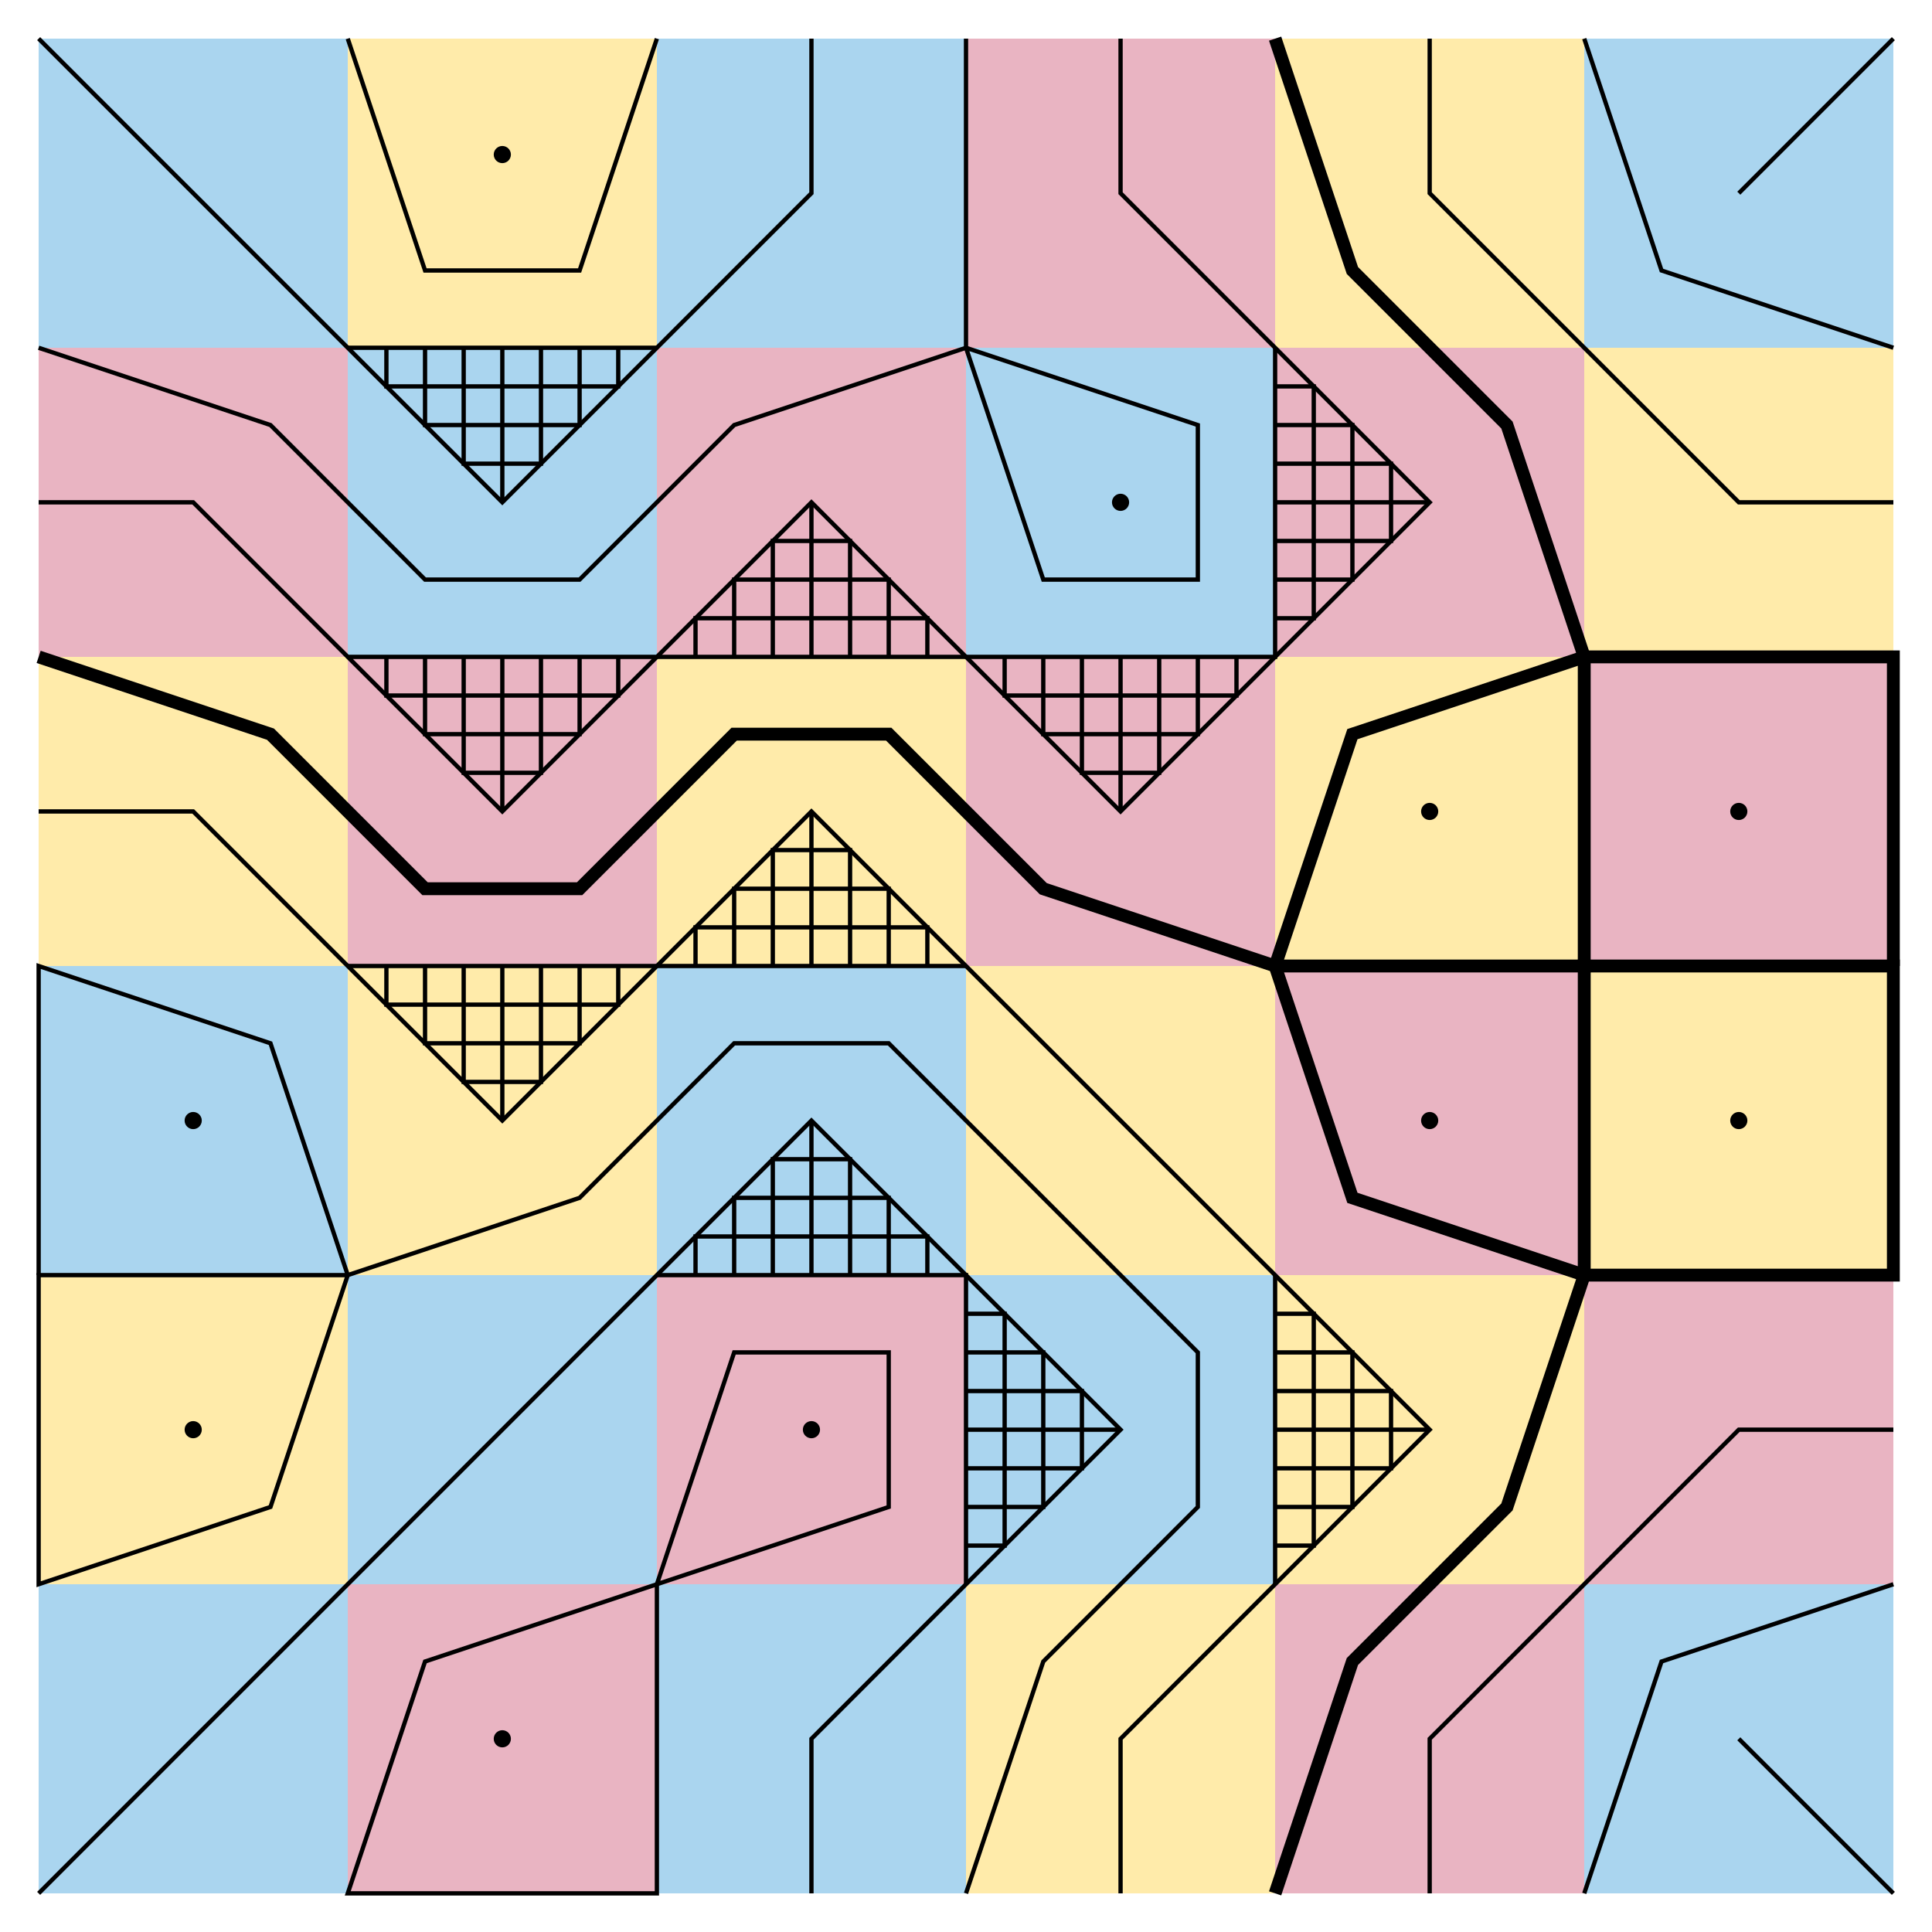
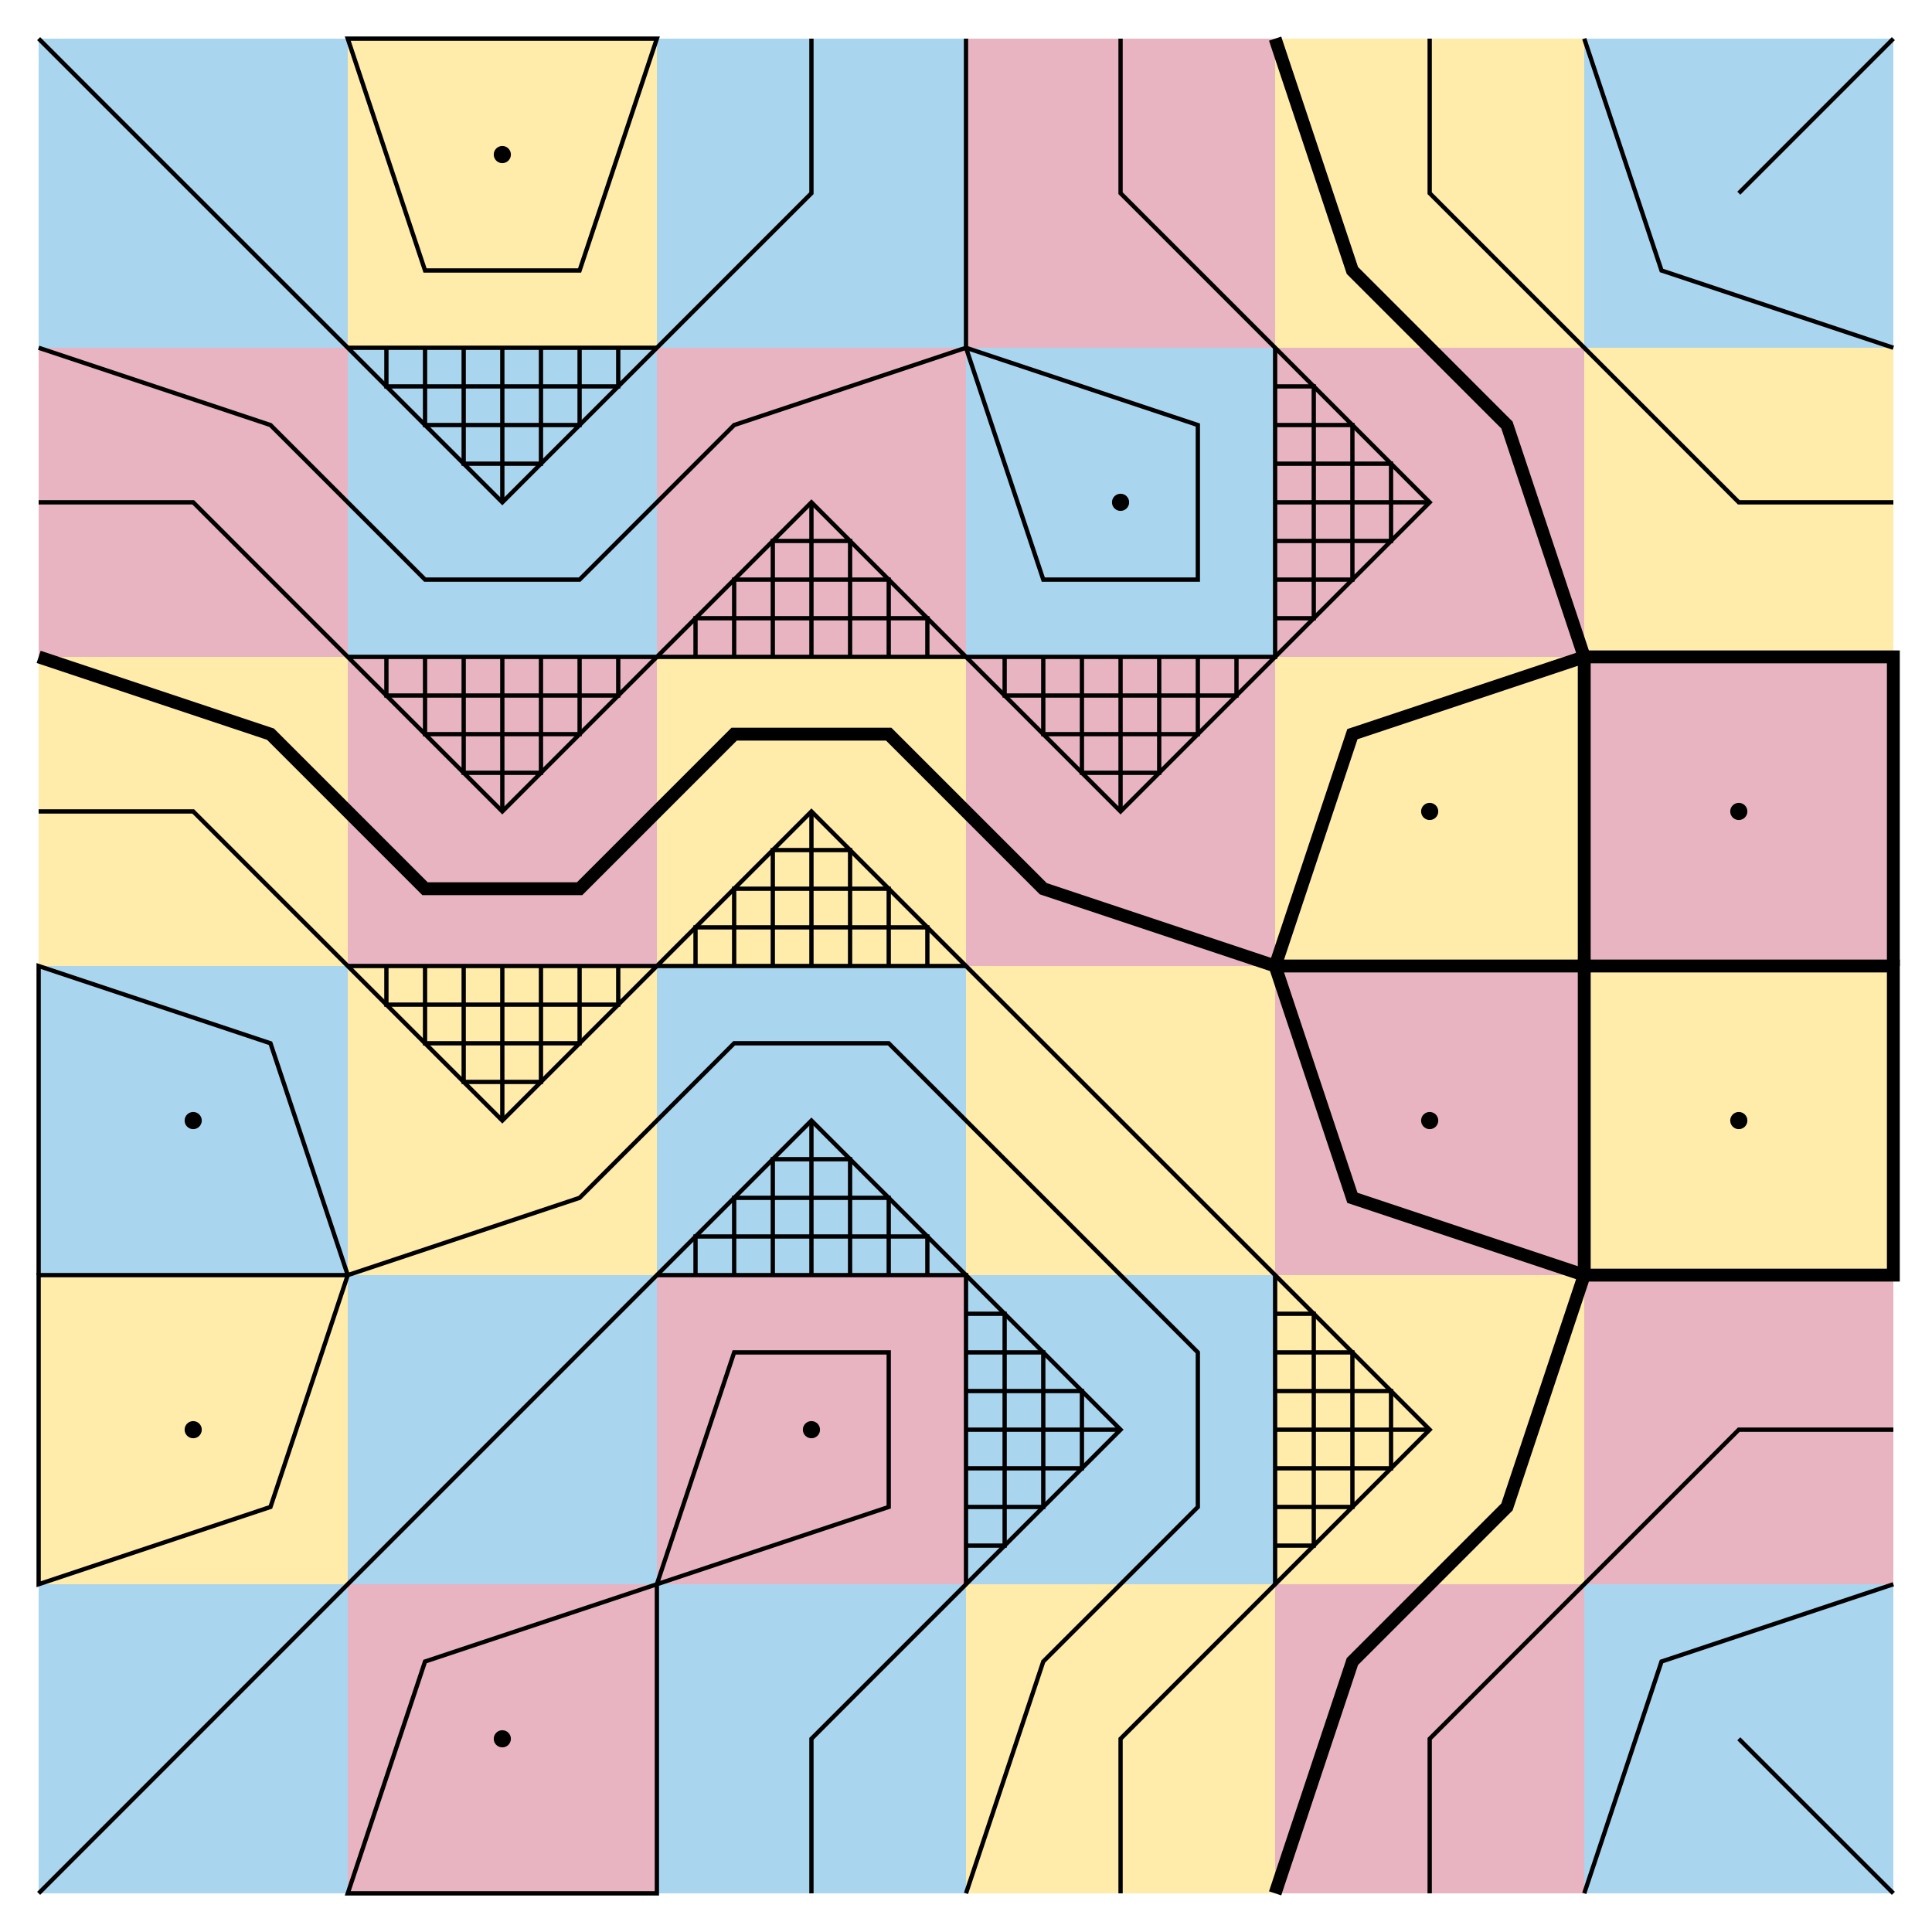
<svg xmlns="http://www.w3.org/2000/svg" width="450" height="450">
  <path d="M9 81h72v72H9zm144 216h72v72h-72zM81 153h72v72H81zm144 0h72v72h-72zM81 369h72v72H81zm72-288h72v72h-72zm72-72h72v72h-72zm72 72h72v72h-72zm0 144h72v72h-72zm0 144h72v72h-72zm72-216h72v72h-72zm0 144h72v72h-72z" fill="#E9B4C2" />
  <path d="M9 153h72v72H9zm216 72h72v72h-72zM297 9h72v72h-72zm-72 360h72v72h-72zM9 297h72v72H9zM81 9h72v72H81zm0 216h72v72H81zm216-72h72v72h-72zm0 144h72v72h-72zm72-216h72v72h-72zm0 144h72v72h-72zm-216-72h72v72h-72z" fill="#FFEBAA" />
  <path d="M9 9h72v72H9zm0 216h72v72H9zm0 144h72v72H9zm216-72h72v72h-72zM81 81h72v72H81zm0 216h72v72H81zM153 9h72v72h-72zm0 216h72v72h-72zm0 144h72v72h-72zm72-288h72v72h-72zM369 9h72v72h-72zm0 360h72v72h-72z" fill="#AAD5EF" />
  <g fill="none" stroke="#000" stroke-width="3">
    <path d="M9 153l54 18 18 18 18 18h36l18-18 18-18h36l18 18 18 18 54 18 18-54 54-18-18-54-18-18-18-18-18-54" />
    <path d="M369 297l-54-18-18-54h72v-72h72v72" />
    <path d="M369 225h72v72h-72zm0 72l-18 54-18 18-18 18-18 54" />
  </g>
  <g fill="none" stroke="#000">
    <path d="M9 9l108 108 72-72V9" />
-     <path d="M81 9l18 54h36l18-54" />
+     <path d="M153 9l-18 54H99L81 9z" />
    <path d="M9 81l54 18 18 18 18 18h36l18-18 18-18 54-18 18 54h36V99l-54-18V9" />
    <path d="M153 153l36-36 36 36 36 36 36-36 36-36-36-36-36-36V9M9 117h36l36 36m72 0H81l36 36z" />
    <path d="M153 153h144V81M90 153v9h54v-9" />
    <path d="M99 153v18h36v-18" />
    <path d="M108 153v27h18v-27m-9 0v36m117-36v9h54v-9" />
    <path d="M243 153v18h36v-18" />
    <path d="M252 153v27h18v-27m-9 0v36m36-99h9v54h-9" />
    <path d="M297 99h18v36h-18" />
    <path d="M297 108h27v18h-27m36-9h-36m108 288l36 36m-72 0l18-54 54-18m-108 72v-36l72-72h36m0-216h-36l-72-72V9m36 0l18 54 54 18m0-72l-36 36M261 441v-36l72-72-144-144-72 72-72-72H9" />
    <path d="M225 441l18-54 36-36v-36l-72-72h-36l-36 36-54 18-18-54-54-18v72" />
    <path d="M81 297H9v72l54-18zM9 441l180-180 72 72-72 72v36" />
    <path d="M153 441v-72l54-18v-36h-36l-18 54-54 18-18 54zm9-288v-9h54v9" />
    <path d="M171 153v-18h36v18" />
    <path d="M180 153v-27h18v27m-9 0v-36M81 225h144m72 72v72m-144-72h72v72M81 81h72m-63 0v9h54v-9" />
    <path d="M99 81v18h36V81" />
    <path d="M108 81v27h18V81m-9 0v36m45 180v-9h54v9" />
    <path d="M171 297v-18h36v18" />
    <path d="M180 297v-27h18v27m-9 0v-36m36 45h9v54h-9" />
    <path d="M225 351h18v-36h-18" />
    <path d="M225 324h27v18h-27m0-9h36m-99-108v-9h54v9" />
    <path d="M171 225v-18h36v18" />
    <path d="M180 225v-27h18v27m-9 0v-36m108 117h9v54h-9" />
    <path d="M297 315h18v36h-18" />
    <path d="M297 324h27v18h-27m0-9h36M90 225v9h54v-9" />
    <path d="M99 225v18h36v-18" />
    <path d="M108 225v27h18v-27m-9 0v36" />
  </g>
  <circle cx="261" cy="117" r="2" />
  <circle cx="333" cy="261" r="2" />
  <circle cx="405" cy="189" r="2" />
  <circle cx="117" cy="36" r="2" />
  <circle cx="405" cy="261" r="2" />
  <circle cx="333" cy="189" r="2" />
  <circle cx="45" cy="333" r="2" />
  <circle cx="189" cy="333" r="2" />
  <circle cx="117" cy="405" r="2" />
  <circle cx="45" cy="261" r="2" />
</svg>
